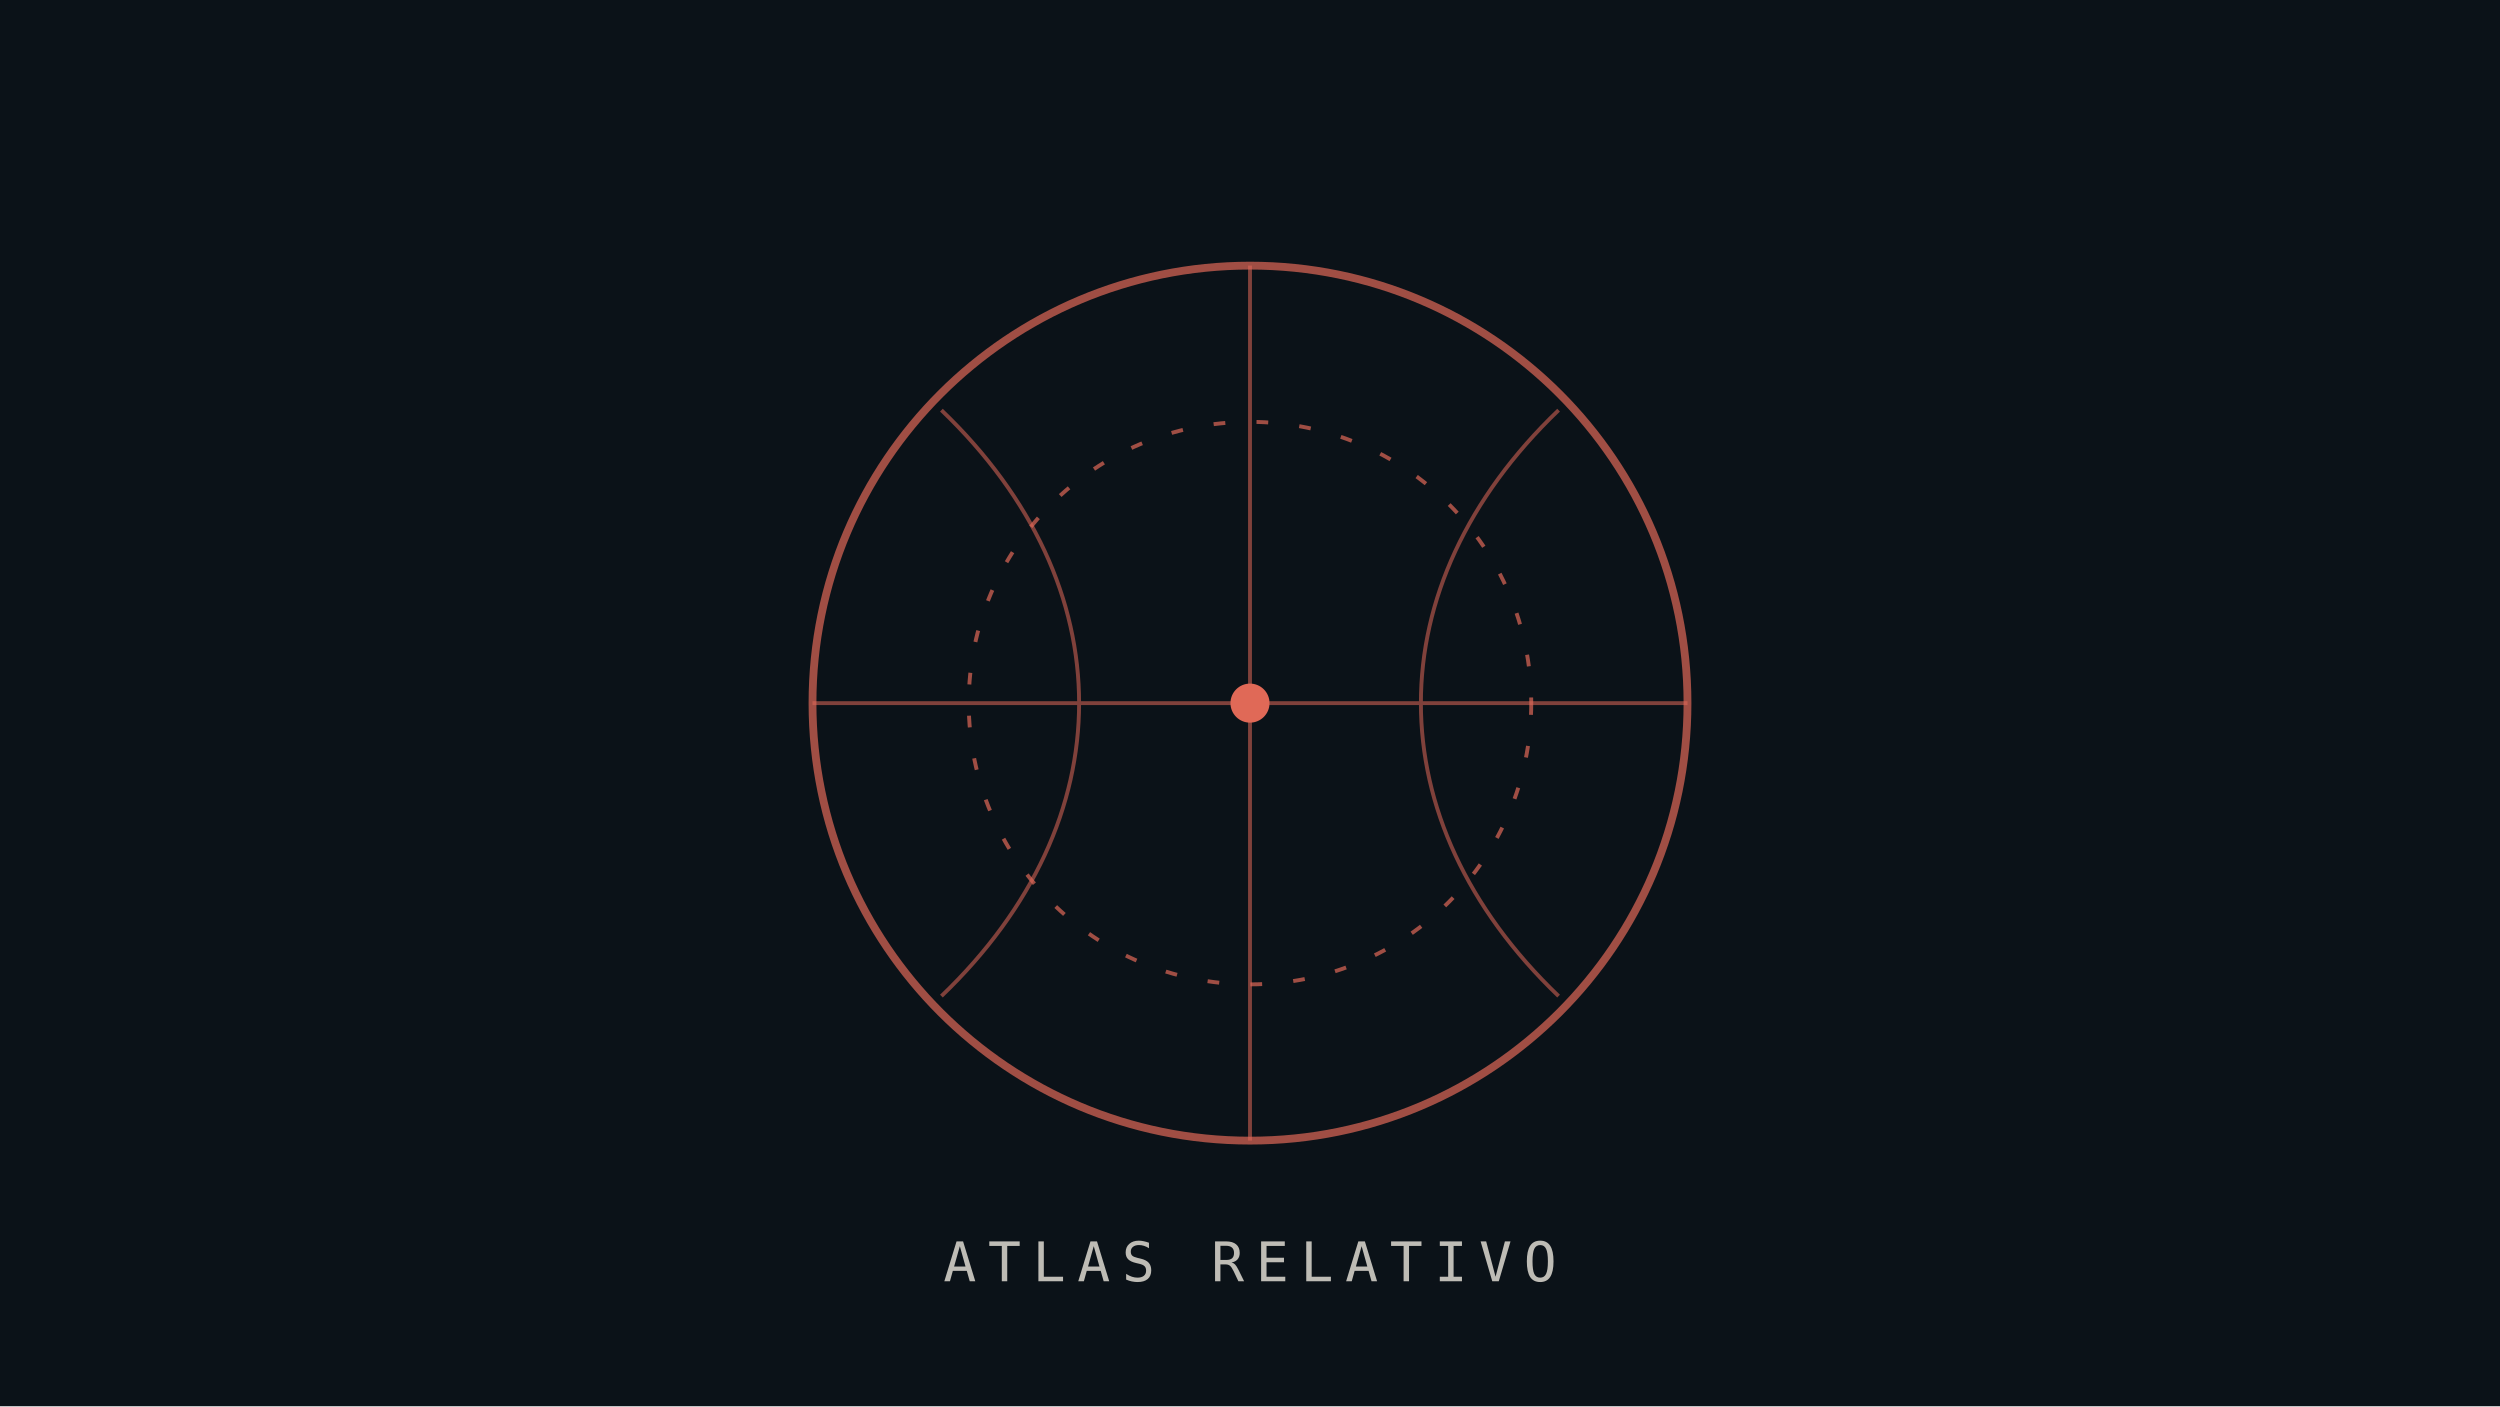
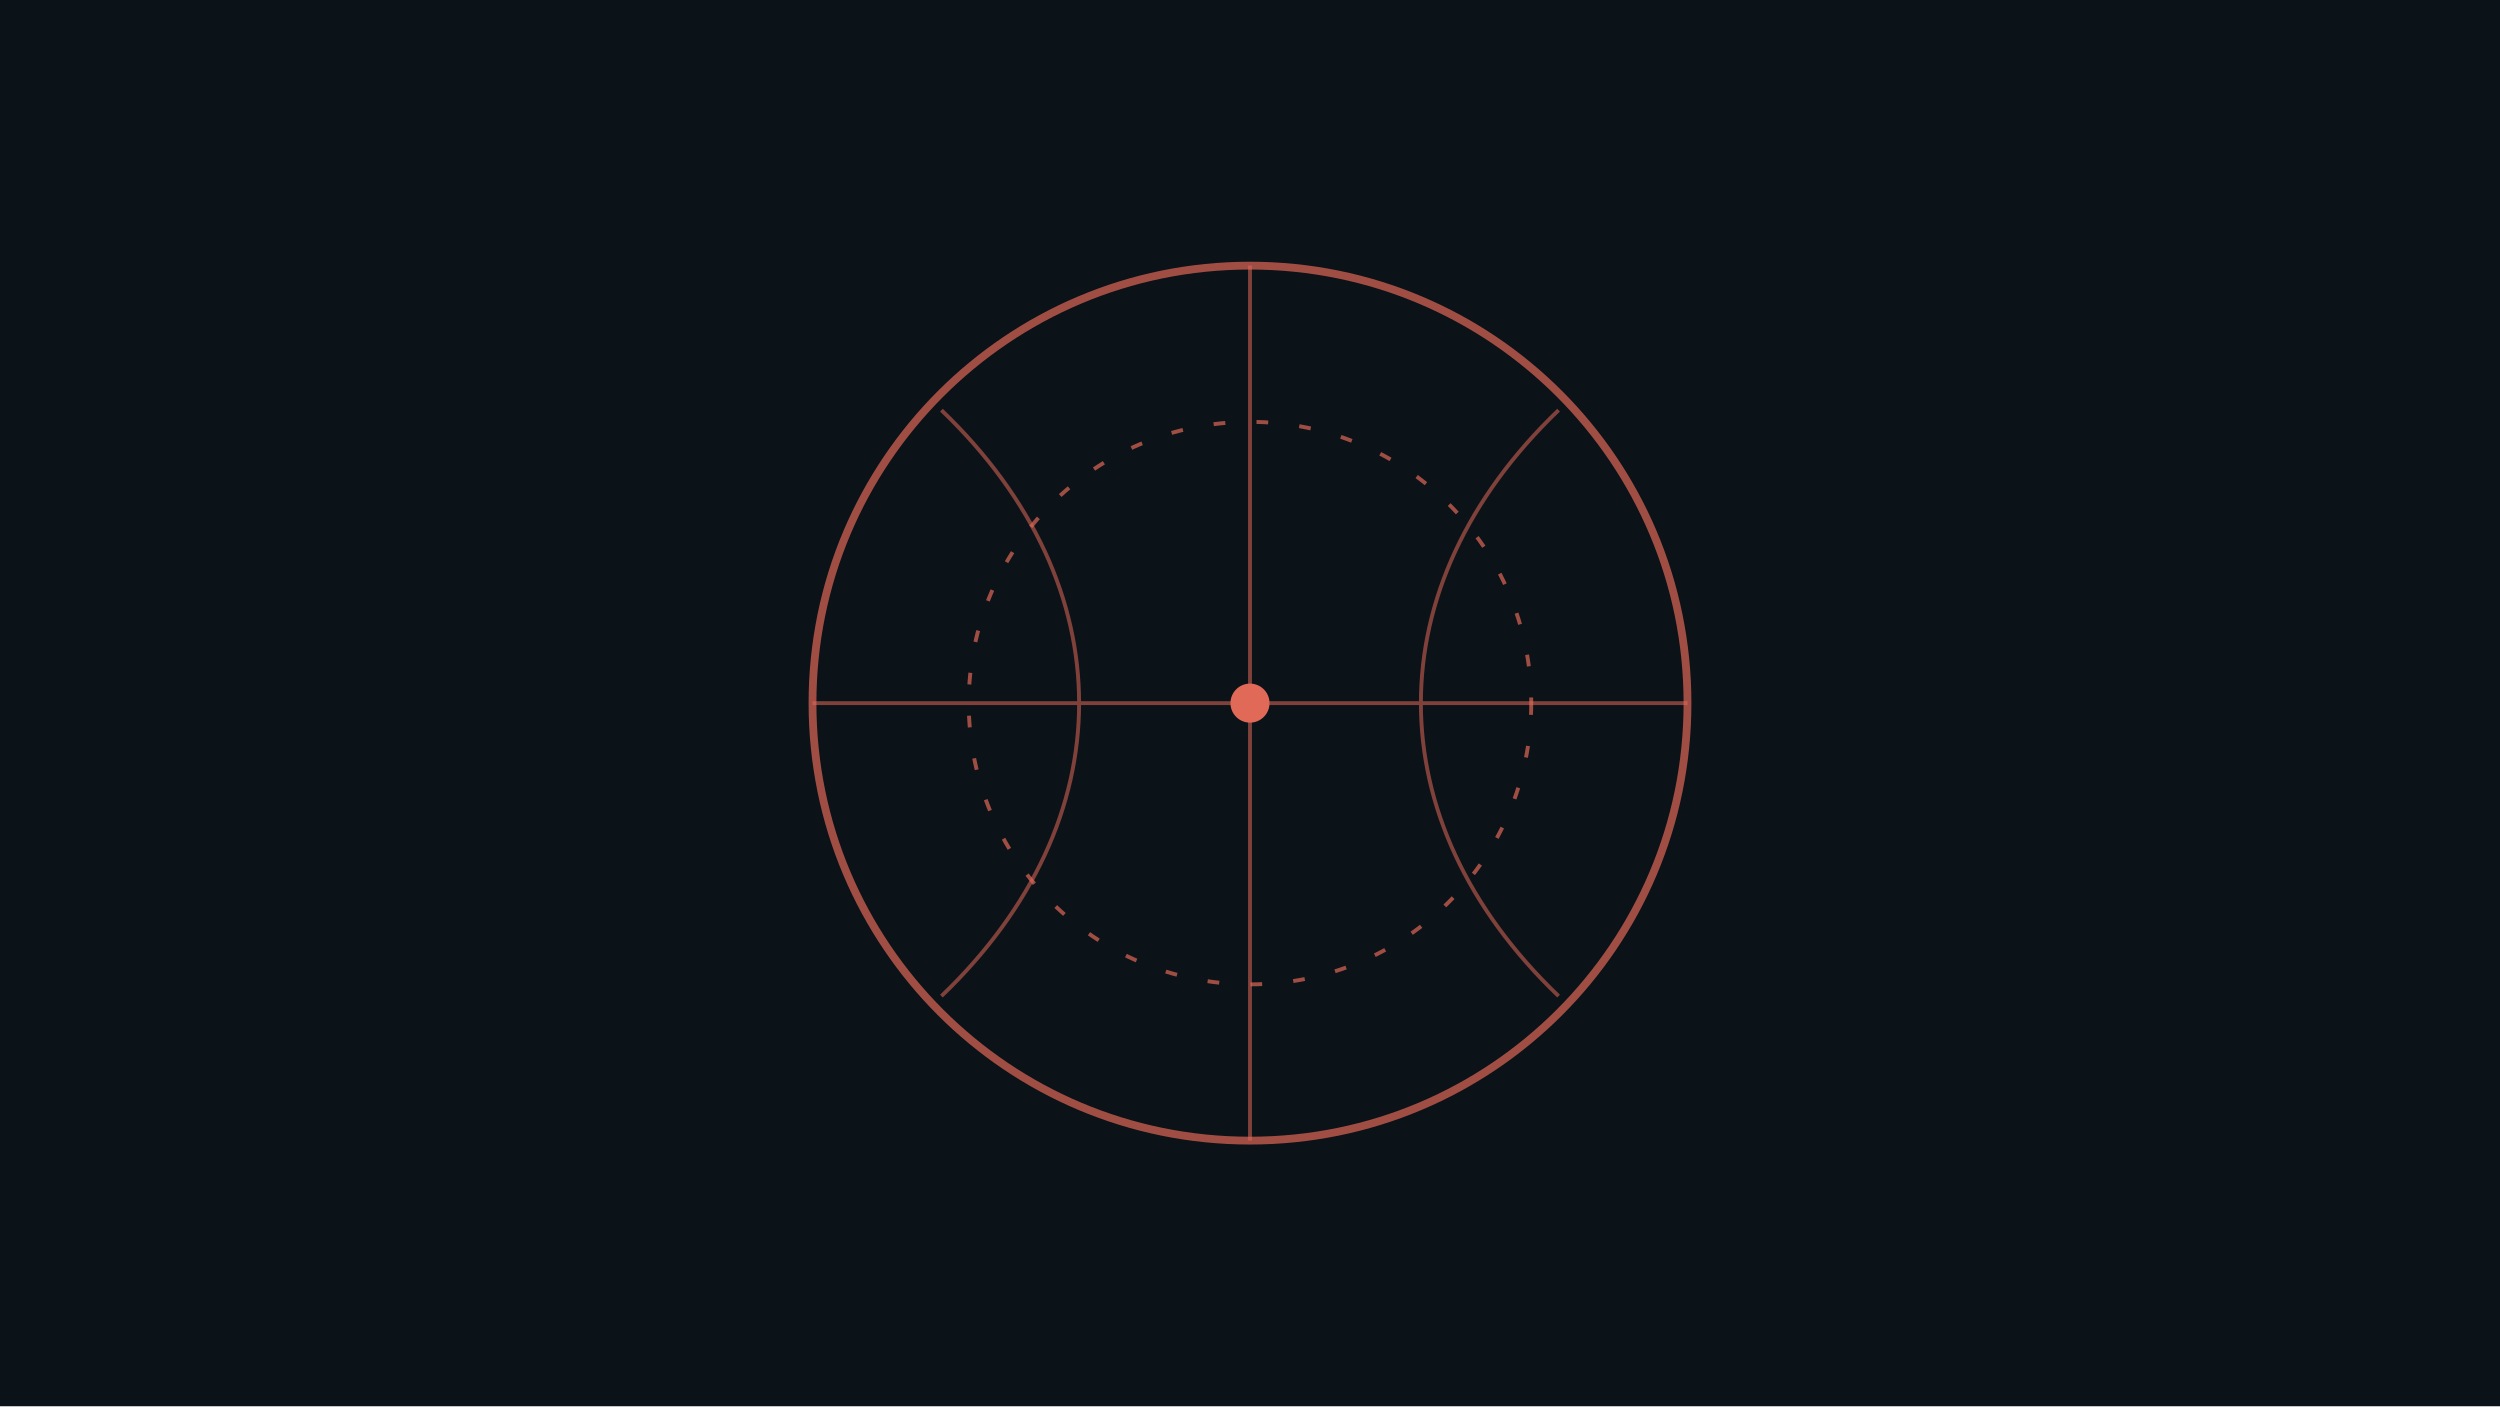
- <svg xmlns="http://www.w3.org/2000/svg" viewBox="0 0 640 360" role="img" aria-labelledby="title desc">
+ <svg xmlns="http://www.w3.org/2000/svg" viewBox="0 0 640 360" aria-hidden="true">
  <rect width="640" height="360" fill="#0b1218" />
  <g fill="none" stroke="#e06957" stroke-opacity=".7">
    <circle cx="320" cy="180" r="112" stroke-width="2" />
    <circle cx="320" cy="180" r="72" stroke-width="1" stroke-dasharray="3 8" />
    <path d="M208 180h224M320 68v224M241 105c47 45 47 105 0 150M399 105c-47 45-47 105 0 150" stroke-width="1" stroke-opacity=".55" />
  </g>
  <circle cx="320" cy="180" r="5" fill="#e06957" />
-   <text x="320" y="328" fill="#f1ece2" fill-opacity=".78" font-family="monospace" font-size="14" letter-spacing="3" text-anchor="middle">ATLAS RELATIVO</text>
</svg>
